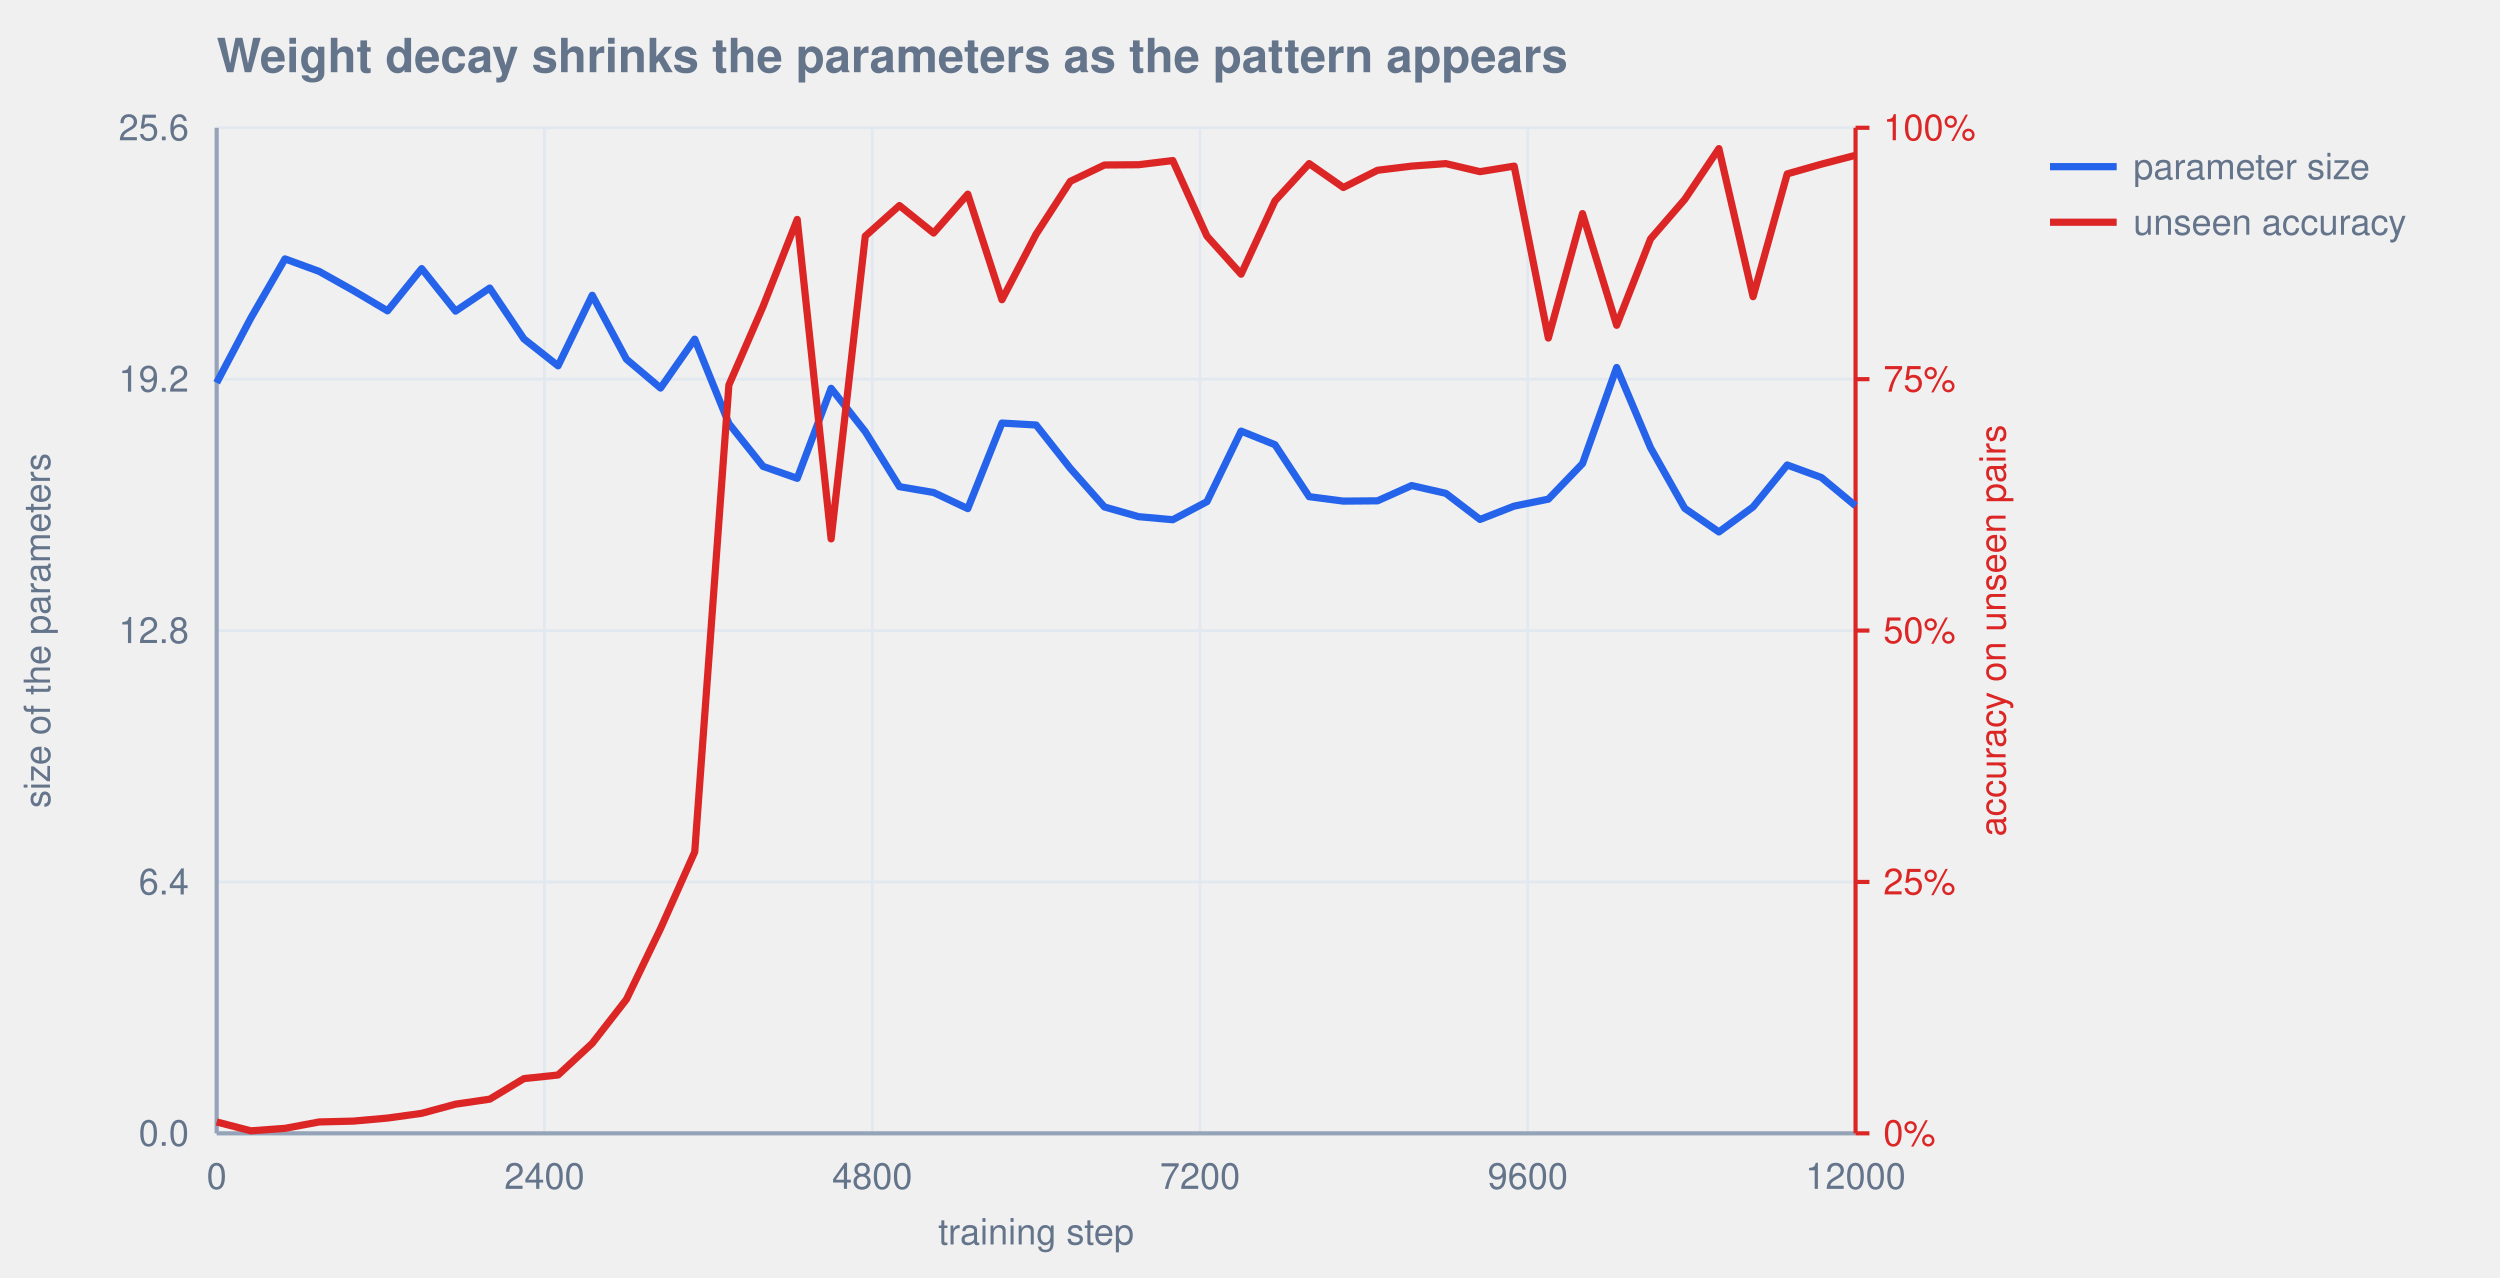
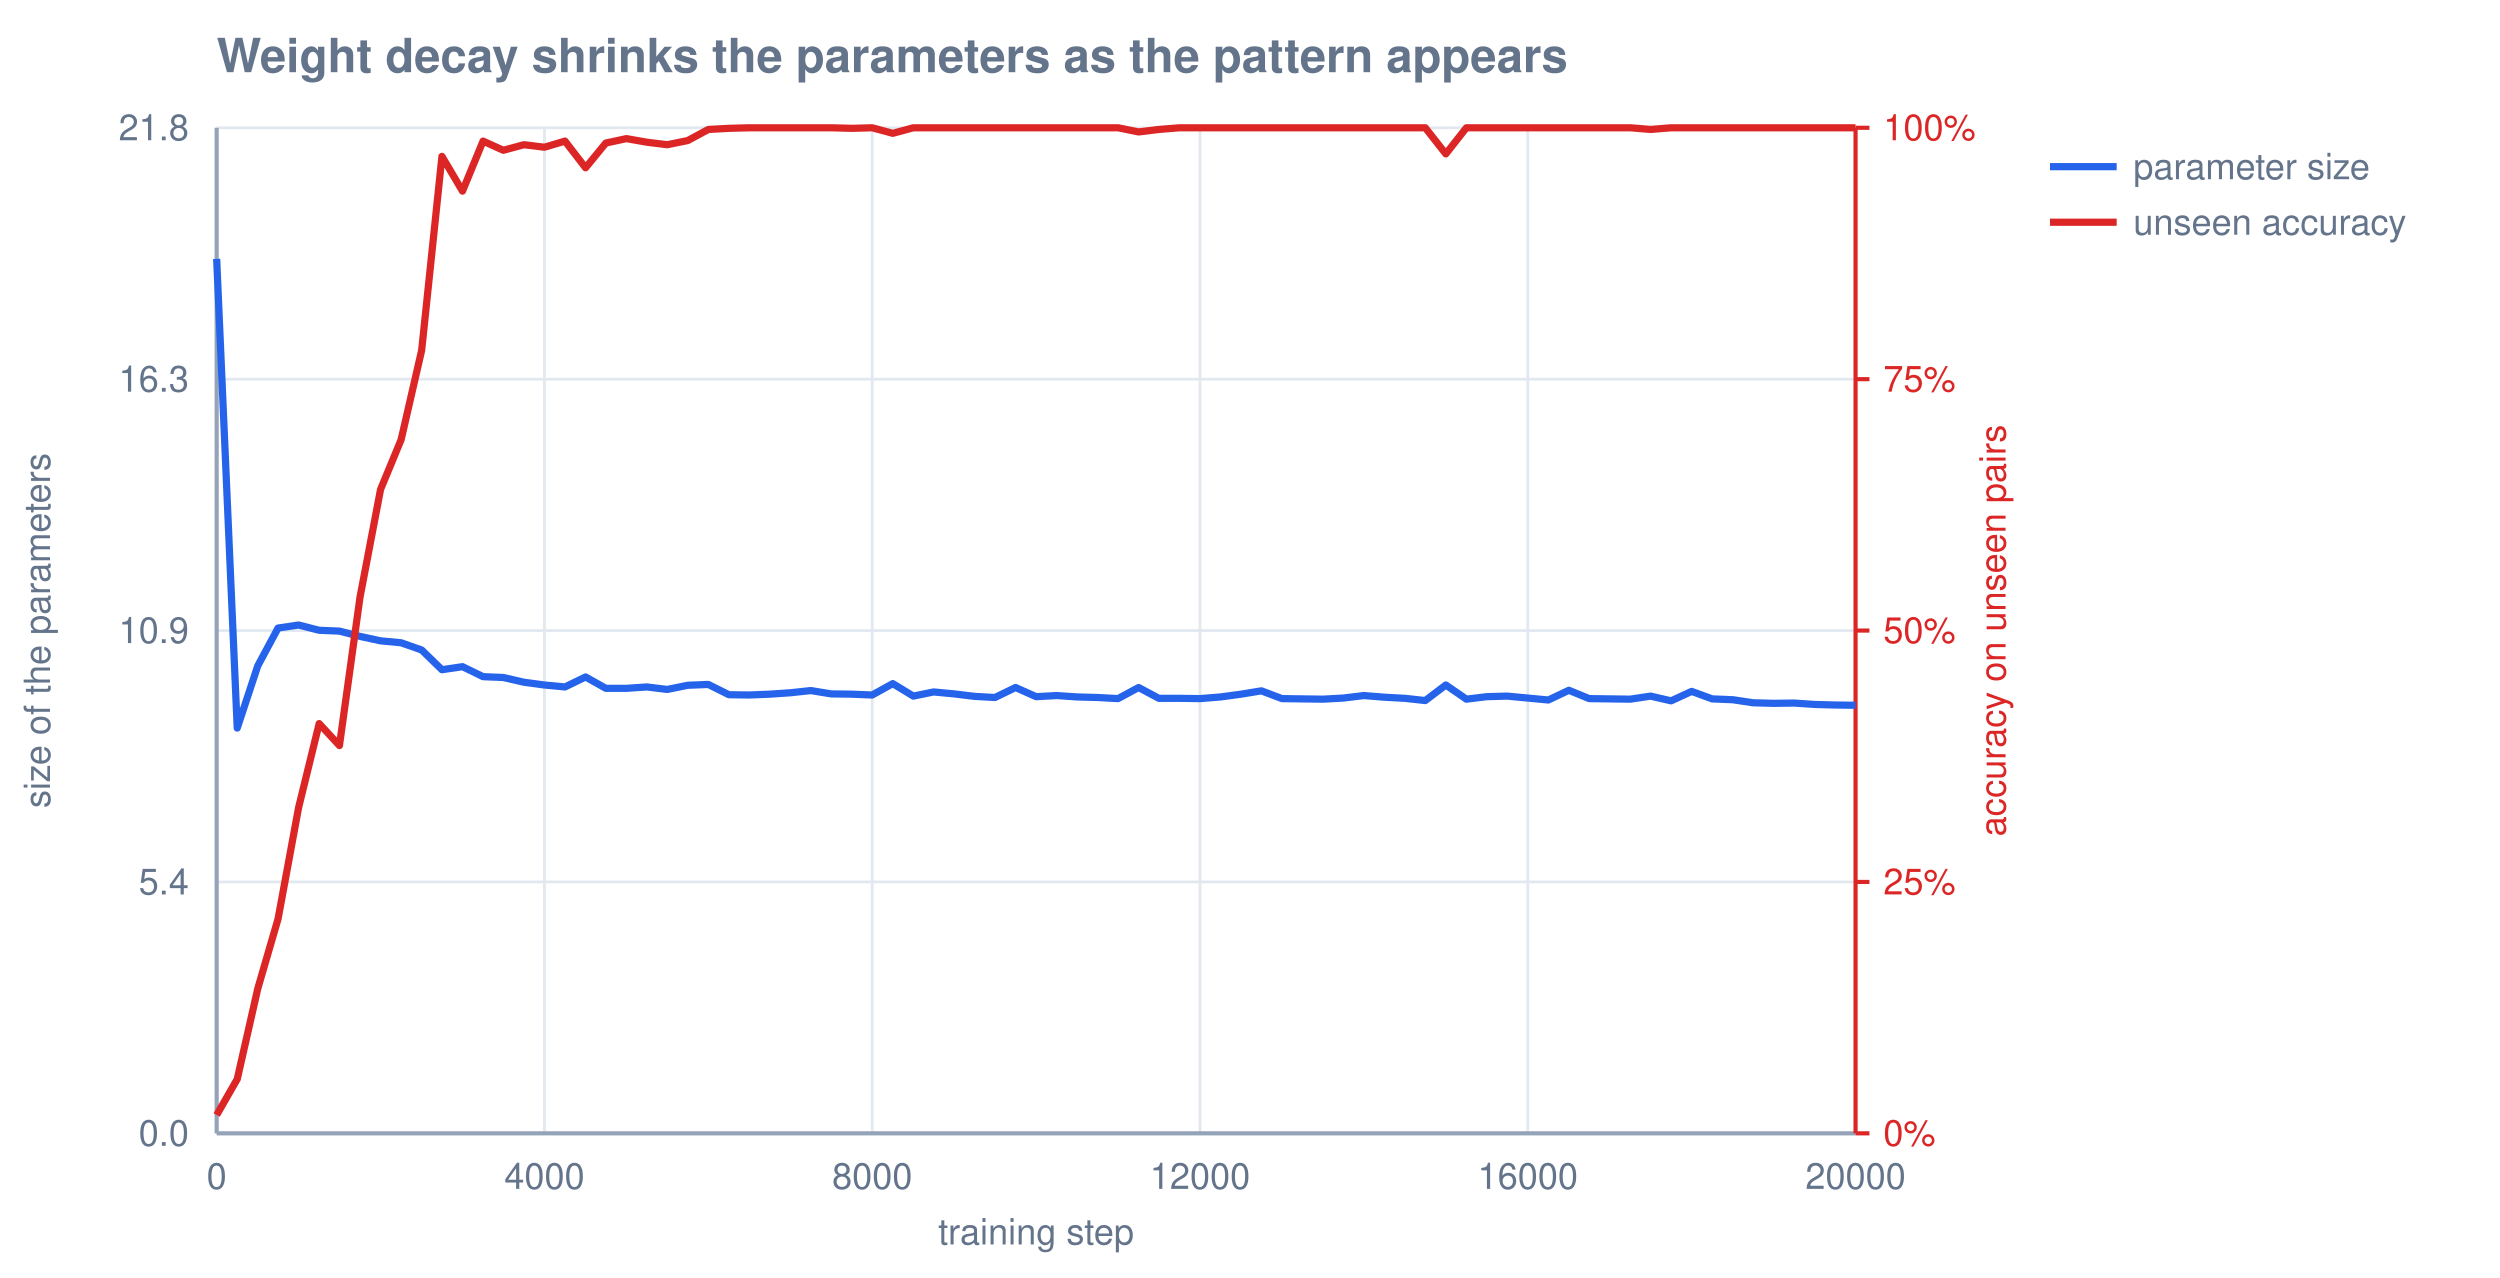
<svg xmlns="http://www.w3.org/2000/svg" width="900" height="460" viewBox="0 0 900 460" font-family="ui-sans-serif,system-ui,Segoe UI,Helvetica,Arial,sans-serif">
+   <rect width="900" height="460" fill="#ffffff" />
  <text x="78" y="26" font-size="17" font-weight="600" fill="#64748b">Weight decay shrinks the parameters as the pattern appears</text>
  <line x1="78.0" y1="408.0" x2="668.0" y2="408.0" stroke="#e2e8f0" stroke-width="1" />
  <text x="68.0" y="412.5" font-size="13" fill="#64748b" text-anchor="end">0.0</text>
  <line x1="78.0" y1="317.5" x2="668.0" y2="317.5" stroke="#e2e8f0" stroke-width="1" />
-   <text x="68.0" y="322.0" font-size="13" fill="#64748b" text-anchor="end">6.4</text>
+   <text x="68.0" y="322.0" font-size="13" fill="#64748b" text-anchor="end">5.4</text>
  <line x1="78.0" y1="227.0" x2="668.0" y2="227.0" stroke="#e2e8f0" stroke-width="1" />
-   <text x="68.0" y="231.5" font-size="13" fill="#64748b" text-anchor="end">12.8</text>
+   <text x="68.0" y="231.5" font-size="13" fill="#64748b" text-anchor="end">10.9</text>
  <line x1="78.0" y1="136.5" x2="668.0" y2="136.5" stroke="#e2e8f0" stroke-width="1" />
-   <text x="68.0" y="141.0" font-size="13" fill="#64748b" text-anchor="end">19.2</text>
+   <text x="68.0" y="141.0" font-size="13" fill="#64748b" text-anchor="end">16.3</text>
  <line x1="78.0" y1="46.0" x2="668.0" y2="46.0" stroke="#e2e8f0" stroke-width="1" />
-   <text x="68.0" y="50.5" font-size="13" fill="#64748b" text-anchor="end">25.6</text>
+   <text x="68.0" y="50.5" font-size="13" fill="#64748b" text-anchor="end">21.8</text>
  <line x1="78.0" y1="46.0" x2="78.0" y2="408.0" stroke="#e2e8f0" stroke-width="1" />
  <text x="78.0" y="428.0" font-size="13" fill="#64748b" text-anchor="middle">0</text>
  <line x1="196.0" y1="46.0" x2="196.0" y2="408.0" stroke="#e2e8f0" stroke-width="1" />
-   <text x="196.0" y="428.0" font-size="13" fill="#64748b" text-anchor="middle">2400</text>
+   <text x="196.0" y="428.0" font-size="13" fill="#64748b" text-anchor="middle">4000</text>
  <line x1="314.0" y1="46.0" x2="314.0" y2="408.0" stroke="#e2e8f0" stroke-width="1" />
-   <text x="314.0" y="428.0" font-size="13" fill="#64748b" text-anchor="middle">4800</text>
+   <text x="314.0" y="428.0" font-size="13" fill="#64748b" text-anchor="middle">8000</text>
  <line x1="432.0" y1="46.0" x2="432.0" y2="408.0" stroke="#e2e8f0" stroke-width="1" />
-   <text x="432.0" y="428.0" font-size="13" fill="#64748b" text-anchor="middle">7200</text>
+   <text x="432.0" y="428.0" font-size="13" fill="#64748b" text-anchor="middle">12000</text>
  <line x1="550.0" y1="46.0" x2="550.0" y2="408.0" stroke="#e2e8f0" stroke-width="1" />
-   <text x="550.0" y="428.0" font-size="13" fill="#64748b" text-anchor="middle">9600</text>
+   <text x="550.0" y="428.0" font-size="13" fill="#64748b" text-anchor="middle">16000</text>
  <line x1="668.0" y1="46.0" x2="668.0" y2="408.0" stroke="#e2e8f0" stroke-width="1" />
-   <text x="668.0" y="428.0" font-size="13" fill="#64748b" text-anchor="middle">12000</text>
+   <text x="668.0" y="428.0" font-size="13" fill="#64748b" text-anchor="middle">20000</text>
  <line x1="78.0" y1="408.0" x2="668.0" y2="408.0" stroke="#94a3b8" stroke-width="1.5" />
  <line x1="78.0" y1="46.0" x2="78.0" y2="408.0" stroke="#94a3b8" stroke-width="1.5" />
  <text x="373.0" y="448.0" font-size="13" fill="#64748b" text-anchor="middle">training step</text>
  <text x="18" y="227.0" font-size="13" fill="#64748b" transform="rotate(-90 18 227.0)" text-anchor="middle">size of the parameters</text>
  <line x1="668.0" y1="46.0" x2="668.0" y2="408.0" stroke="#dc2626" stroke-width="1.5" />
  <line x1="668.0" y1="408.0" x2="673.0" y2="408.0" stroke="#dc2626" stroke-width="1.5" />
  <text x="678.0" y="412.5" font-size="13" fill="#dc2626">0%</text>
  <line x1="668.0" y1="317.5" x2="673.0" y2="317.5" stroke="#dc2626" stroke-width="1.5" />
  <text x="678.0" y="322.0" font-size="13" fill="#dc2626">25%</text>
  <line x1="668.0" y1="227.0" x2="673.0" y2="227.0" stroke="#dc2626" stroke-width="1.5" />
  <text x="678.0" y="231.5" font-size="13" fill="#dc2626">50%</text>
  <line x1="668.0" y1="136.5" x2="673.0" y2="136.5" stroke="#dc2626" stroke-width="1.5" />
  <text x="678.0" y="141.0" font-size="13" fill="#dc2626">75%</text>
  <line x1="668.0" y1="46.0" x2="673.0" y2="46.0" stroke="#dc2626" stroke-width="1.5" />
  <text x="678.0" y="50.5" font-size="13" fill="#dc2626">100%</text>
  <text x="722.0" y="227.0" font-size="13" fill="#dc2626" text-anchor="middle" transform="rotate(-90 722.0 227.0)">accuracy on unseen pairs</text>
-   <polyline fill="none" stroke="#2563eb" stroke-width="2.6" stroke-linejoin="round" points="78.0,137.8 90.3,114.5 102.6,93.2 114.9,97.7 127.2,104.6 139.5,111.9 151.8,96.7 164.0,112.0 176.3,103.7 188.6,122.0 200.9,131.7 213.2,106.3 225.5,129.3 237.8,139.7 250.1,122.1 262.4,152.5 274.7,167.9 287.0,172.2 299.2,139.8 311.5,155.4 323.8,175.2 336.1,177.3 348.4,183.1 360.7,152.3 373.0,153.0 385.3,168.6 397.6,182.5 409.9,186.0 422.2,187.1 434.5,180.6 446.8,155.2 459.0,160.1 471.3,178.8 483.6,180.4 495.9,180.3 508.2,174.8 520.5,177.6 532.8,187.0 545.1,182.2 557.4,179.7 569.7,166.9 582.0,132.3 594.2,161.2 606.5,183.0 618.8,191.5 631.1,182.5 643.4,167.4 655.7,171.9 668.0,182.1" />
+   <polyline fill="none" stroke="#2563eb" stroke-width="2.6" stroke-linejoin="round" points="78.0,93.2 85.4,262.1 92.8,239.7 100.1,226.1 107.5,225.0 114.9,226.9 122.2,227.2 129.6,229.1 137.0,230.7 144.4,231.4 151.8,234.0 159.1,241.1 166.5,240.0 173.9,243.6 181.2,243.9 188.6,245.6 196.0,246.6 203.4,247.3 210.8,243.7 218.1,247.8 225.5,247.8 232.9,247.3 240.2,248.2 247.6,246.7 255.0,246.4 262.4,250.1 269.8,250.2 277.1,249.9 284.5,249.4 291.9,248.6 299.2,249.8 306.6,249.9 314.0,250.2 321.4,246.1 328.8,250.6 336.1,249.1 343.5,249.8 350.9,250.7 358.2,251.1 365.6,247.5 373.0,250.8 380.4,250.4 387.8,250.9 395.1,251.1 402.5,251.5 409.9,247.5 417.2,251.4 424.6,251.4 432.0,251.5 439.4,250.9 446.8,249.9 454.1,248.7 461.5,251.5 468.9,251.6 476.2,251.7 483.6,251.3 491.0,250.4 498.4,251.0 505.8,251.4 513.1,252.2 520.5,246.6 527.9,251.7 535.2,250.8 542.6,250.6 550.0,251.3 557.4,252.0 564.8,248.5 572.1,251.5 579.5,251.6 586.9,251.7 594.2,250.6 601.6,252.3 609.0,248.9 616.4,251.6 623.8,251.9 631.1,253.0 638.5,253.2 645.9,253.1 653.2,253.6 660.6,253.8 668.0,253.9" />
  <line x1="738.0" y1="60.0" x2="762.0" y2="60.0" stroke="#2563eb" stroke-width="2.6" />
  <text x="768.0" y="64.5" font-size="13" fill="#64748b">parameter size</text>
-   <polyline fill="none" stroke="#dc2626" stroke-width="2.6" stroke-linejoin="round" points="78.0,403.9 90.3,407.1 102.6,406.2 114.9,403.9 127.2,403.6 139.5,402.5 151.8,400.8 164.0,397.5 176.3,395.7 188.6,388.3 200.9,387.0 213.2,375.6 225.5,359.8 237.8,334.3 250.1,306.7 262.4,138.6 274.7,110.3 287.0,79.0 299.2,194.0 311.5,85.0 323.8,74.0 336.1,83.9 348.4,69.9 360.7,107.9 373.0,84.3 385.3,65.3 397.6,59.4 409.9,59.3 422.2,57.8 434.5,85.0 446.8,98.7 459.0,72.3 471.3,58.9 483.6,67.5 495.9,61.3 508.2,59.8 520.5,58.9 532.8,61.8 545.1,59.8 557.4,121.7 569.7,76.9 582.0,117.1 594.2,86.0 606.5,71.8 618.8,53.5 631.1,106.8 643.4,62.6 655.7,59.1 668.0,55.9" />
+   <polyline fill="none" stroke="#dc2626" stroke-width="2.6" stroke-linejoin="round" points="78.0,401.4 85.4,388.5 92.8,355.9 100.1,330.8 107.5,290.7 114.9,260.5 122.2,268.4 129.6,215.0 137.0,176.2 144.4,158.3 151.8,126.1 159.1,56.3 166.5,68.8 173.9,50.8 181.2,54.1 188.6,52.1 196.0,53.0 203.4,50.8 210.8,60.4 218.1,51.5 225.5,49.9 232.9,51.2 240.2,52.1 247.6,50.6 255.0,46.6 262.4,46.2 269.8,46.0 277.1,46.0 284.5,46.0 291.9,46.0 299.2,46.0 306.6,46.2 314.0,46.0 321.4,48.0 328.8,46.0 336.1,46.0 343.5,46.0 350.9,46.0 358.2,46.0 365.6,46.0 373.0,46.0 380.4,46.0 387.8,46.0 395.1,46.0 402.5,46.0 409.9,47.5 417.2,46.6 424.6,46.0 432.0,46.0 439.4,46.0 446.8,46.0 454.1,46.0 461.5,46.0 468.9,46.0 476.2,46.0 483.6,46.0 491.0,46.0 498.4,46.0 505.8,46.0 513.1,46.0 520.5,55.4 527.9,46.0 535.2,46.0 542.6,46.0 550.0,46.0 557.4,46.0 564.8,46.0 572.1,46.0 579.5,46.0 586.9,46.0 594.2,46.6 601.6,46.0 609.0,46.0 616.4,46.0 623.8,46.0 631.1,46.0 638.5,46.0 645.9,46.0 653.2,46.0 660.6,46.0 668.0,46.0" />
  <line x1="738.0" y1="80.0" x2="762.0" y2="80.0" stroke="#dc2626" stroke-width="2.6" />
  <text x="768.0" y="84.5" font-size="13" fill="#64748b">unseen accuracy</text>
</svg>
